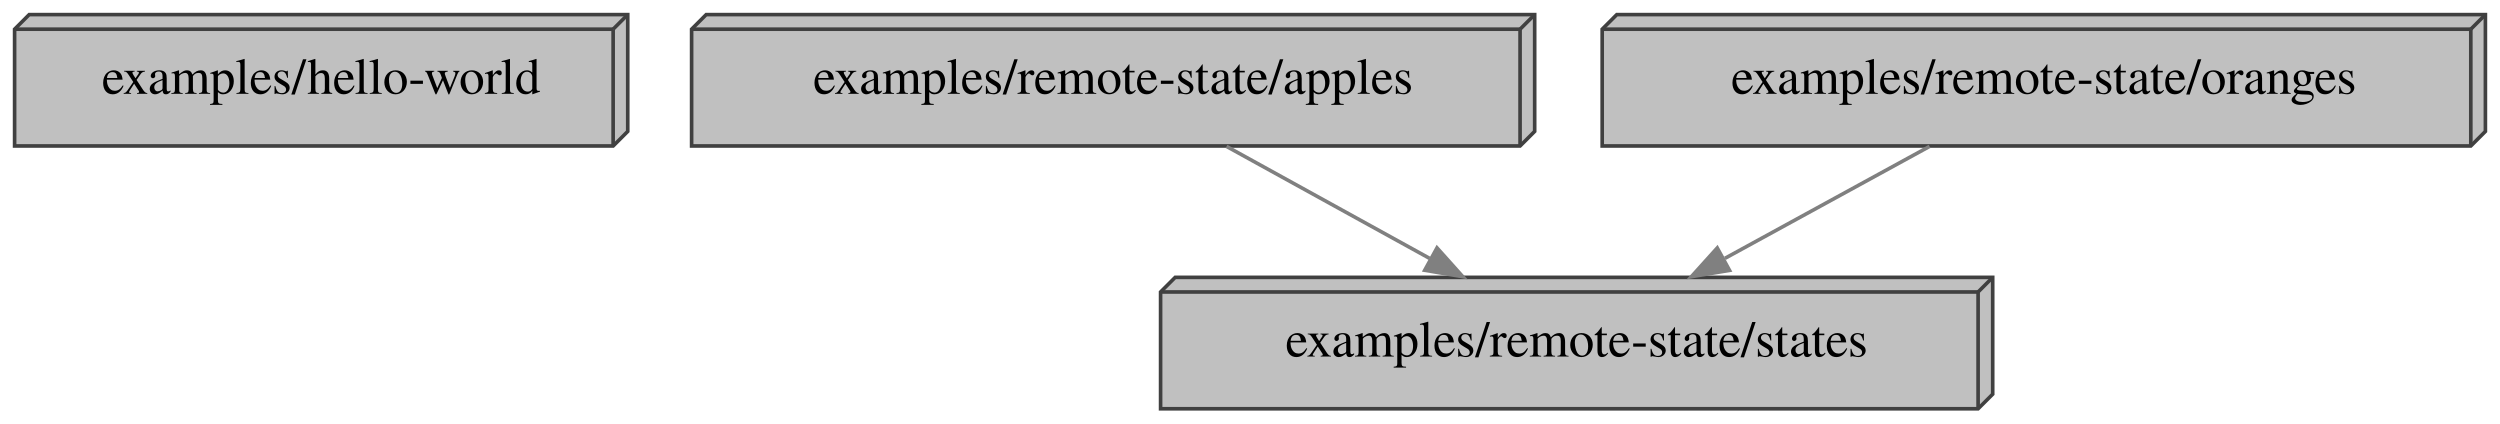
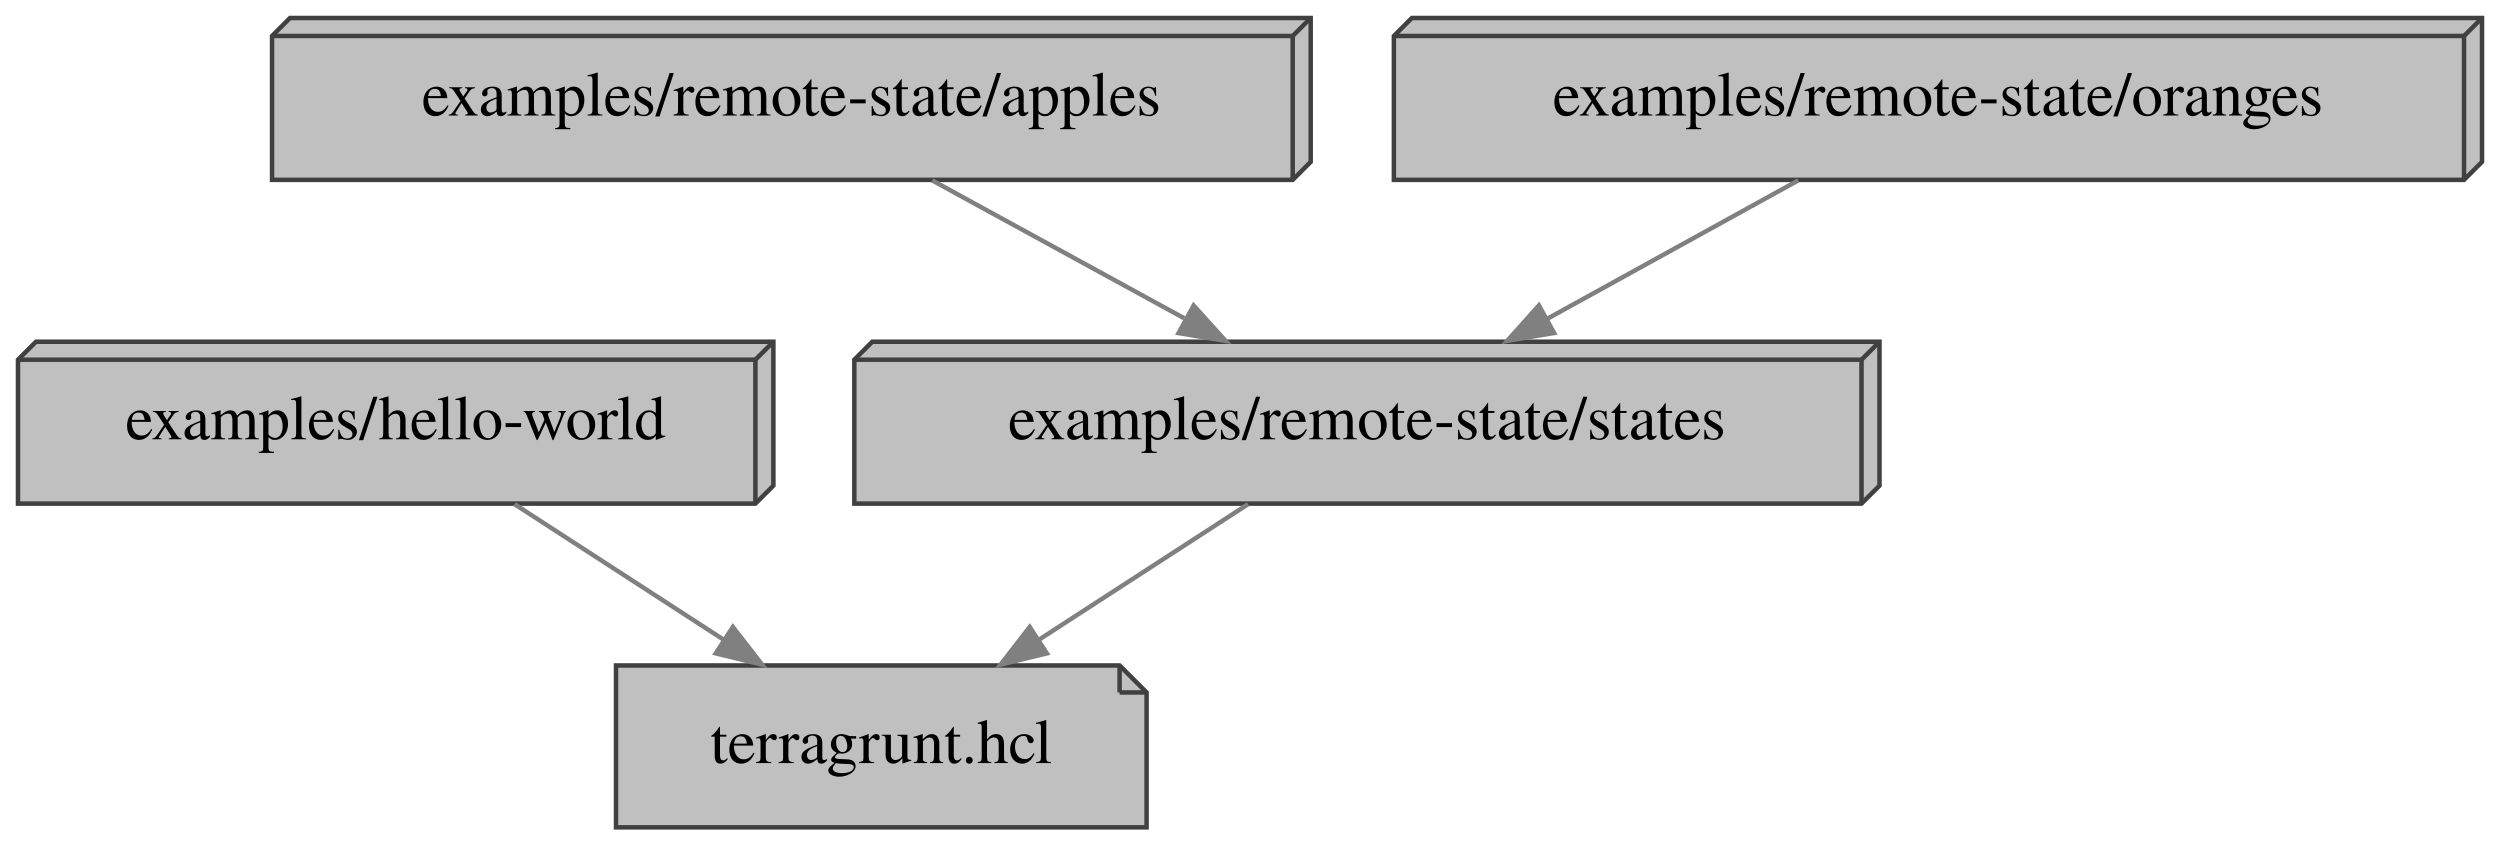
- <svg xmlns="http://www.w3.org/2000/svg" width="685pt" height="116pt" viewBox="0.00 0.00 685.00 116.00">
-   <g id="graph0" class="graph" transform="scale(1 1) rotate(0) translate(4 112)">
-     <polygon fill="transparent" stroke="transparent" points="-4,4 -4,-112 681,-112 681,4 -4,4" />
+ <svg xmlns="http://www.w3.org/2000/svg" width="556pt" height="188pt" viewBox="0.00 0.00 556.00 188.00">
+   <g id="graph0" class="graph" transform="scale(1 1) rotate(0) translate(4 184)">
+     <polygon fill="transparent" stroke="transparent" points="-4,4 -4,-184 552,-184 552,4 -4,4" />
    <g id="node1" class="node">
+       <polygon fill="#c0c0c0" stroke="#404040" points="245,-36 133,-36 133,0 251,0 251,-30 245,-36" />
+       <polyline fill="none" stroke="#404040" points="245,-36 245,-30 " />
+       <polyline fill="none" stroke="#404040" points="251,-30 245,-30 " />
+       <text text-anchor="middle" x="192" y="-14.3" font-family="Times,serif" font-size="14.00">terragrunt.hcl</text>
+     </g>
+     <g id="node2" class="node">
      <polygon fill="#c0c0c0" stroke="#404040" points="168,-108 4,-108 0,-104 0,-72 164,-72 168,-76 168,-108" />
      <polyline fill="none" stroke="#404040" points="164,-104 0,-104 " />
      <polyline fill="none" stroke="#404040" points="164,-104 164,-72 " />
      <polyline fill="none" stroke="#404040" points="164,-104 168,-108 " />
      <text text-anchor="middle" x="84" y="-86.3" font-family="Times,serif" font-size="14.00">examples/hello-world</text>
    </g>
-     <g id="node2" class="node">
-       <polygon fill="#c0c0c0" stroke="#404040" points="416.5,-108 189.5,-108 185.5,-104 185.5,-72 412.5,-72 416.5,-76 416.5,-108" />
-       <polyline fill="none" stroke="#404040" points="412.5,-104 185.5,-104 " />
-       <polyline fill="none" stroke="#404040" points="412.5,-104 412.5,-72 " />
-       <polyline fill="none" stroke="#404040" points="412.5,-104 416.5,-108 " />
-       <text text-anchor="middle" x="301" y="-86.3" font-family="Times,serif" font-size="14.00">examples/remote-state/apples</text>
+     <g id="edge1" class="edge">
+       <path fill="none" stroke="#808080" d="M110.42,-71.88C124.41,-62.81 141.78,-51.55 156.89,-41.76" />
+       <polygon fill="#808080" stroke="#808080" points="158.99,-44.57 165.48,-36.19 155.18,-38.69 158.99,-44.57" />
    </g>
    <g id="node3" class="node">
-       <polygon fill="#c0c0c0" stroke="#404040" points="542,-36 318,-36 314,-32 314,0 538,0 542,-4 542,-36" />
-       <polyline fill="none" stroke="#404040" points="538,-32 314,-32 " />
-       <polyline fill="none" stroke="#404040" points="538,-32 538,0 " />
-       <polyline fill="none" stroke="#404040" points="538,-32 542,-36 " />
-       <text text-anchor="middle" x="428" y="-14.3" font-family="Times,serif" font-size="14.00">examples/remote-state/states</text>
-     </g>
-     <g id="edge1" class="edge">
-       <path fill="none" stroke="#808080" d="M332.07,-71.88C348.83,-62.64 369.71,-51.13 387.7,-41.21" />
-       <polygon fill="#808080" stroke="#808080" points="389.74,-44.08 396.81,-36.19 386.37,-37.95 389.74,-44.08" />
+       <polygon fill="#c0c0c0" stroke="#404040" points="287.5,-180 60.5,-180 56.5,-176 56.5,-144 283.5,-144 287.5,-148 287.5,-180" />
+       <polyline fill="none" stroke="#404040" points="283.5,-176 56.5,-176 " />
+       <polyline fill="none" stroke="#404040" points="283.5,-176 283.5,-144 " />
+       <polyline fill="none" stroke="#404040" points="283.5,-176 287.5,-180 " />
+       <text text-anchor="middle" x="172" y="-158.3" font-family="Times,serif" font-size="14.00">examples/remote-state/apples</text>
    </g>
    <g id="node4" class="node">
-       <polygon fill="#c0c0c0" stroke="#404040" points="677,-108 439,-108 435,-104 435,-72 673,-72 677,-76 677,-108" />
-       <polyline fill="none" stroke="#404040" points="673,-104 435,-104 " />
-       <polyline fill="none" stroke="#404040" points="673,-104 673,-72 " />
-       <polyline fill="none" stroke="#404040" points="673,-104 677,-108 " />
-       <text text-anchor="middle" x="556" y="-86.3" font-family="Times,serif" font-size="14.00">examples/remote-state/oranges</text>
+       <polygon fill="#c0c0c0" stroke="#404040" points="414,-108 190,-108 186,-104 186,-72 410,-72 414,-76 414,-108" />
+       <polyline fill="none" stroke="#404040" points="410,-104 186,-104 " />
+       <polyline fill="none" stroke="#404040" points="410,-104 410,-72 " />
+       <polyline fill="none" stroke="#404040" points="410,-104 414,-108 " />
+       <text text-anchor="middle" x="300" y="-86.3" font-family="Times,serif" font-size="14.00">examples/remote-state/states</text>
    </g>
    <g id="edge2" class="edge">
-       <path fill="none" stroke="#808080" d="M524.69,-71.88C507.8,-62.64 486.75,-51.13 468.62,-41.21" />
-       <polygon fill="#808080" stroke="#808080" points="469.89,-37.92 459.43,-36.19 466.53,-44.06 469.89,-37.92" />
+       <path fill="none" stroke="#808080" d="M203.31,-143.88C220.2,-134.64 241.25,-123.13 259.38,-113.21" />
+       <polygon fill="#808080" stroke="#808080" points="261.47,-116.06 268.57,-108.19 258.11,-109.92 261.47,-116.06" />
+     </g>
+     <g id="edge4" class="edge">
+       <path fill="none" stroke="#808080" d="M273.58,-71.88C259.59,-62.81 242.22,-51.55 227.11,-41.76" />
+       <polygon fill="#808080" stroke="#808080" points="228.82,-38.69 218.52,-36.19 225.01,-44.57 228.82,-38.69" />
+     </g>
+     <g id="node5" class="node">
+       <polygon fill="#c0c0c0" stroke="#404040" points="548,-180 310,-180 306,-176 306,-144 544,-144 548,-148 548,-180" />
+       <polyline fill="none" stroke="#404040" points="544,-176 306,-176 " />
+       <polyline fill="none" stroke="#404040" points="544,-176 544,-144 " />
+       <polyline fill="none" stroke="#404040" points="544,-176 548,-180 " />
+       <text text-anchor="middle" x="427" y="-158.3" font-family="Times,serif" font-size="14.00">examples/remote-state/oranges</text>
+     </g>
+     <g id="edge3" class="edge">
+       <path fill="none" stroke="#808080" d="M395.93,-143.88C379.17,-134.64 358.29,-123.13 340.3,-113.21" />
+       <polygon fill="#808080" stroke="#808080" points="341.63,-109.95 331.19,-108.19 338.26,-116.08 341.63,-109.95" />
    </g>
  </g>
</svg>
